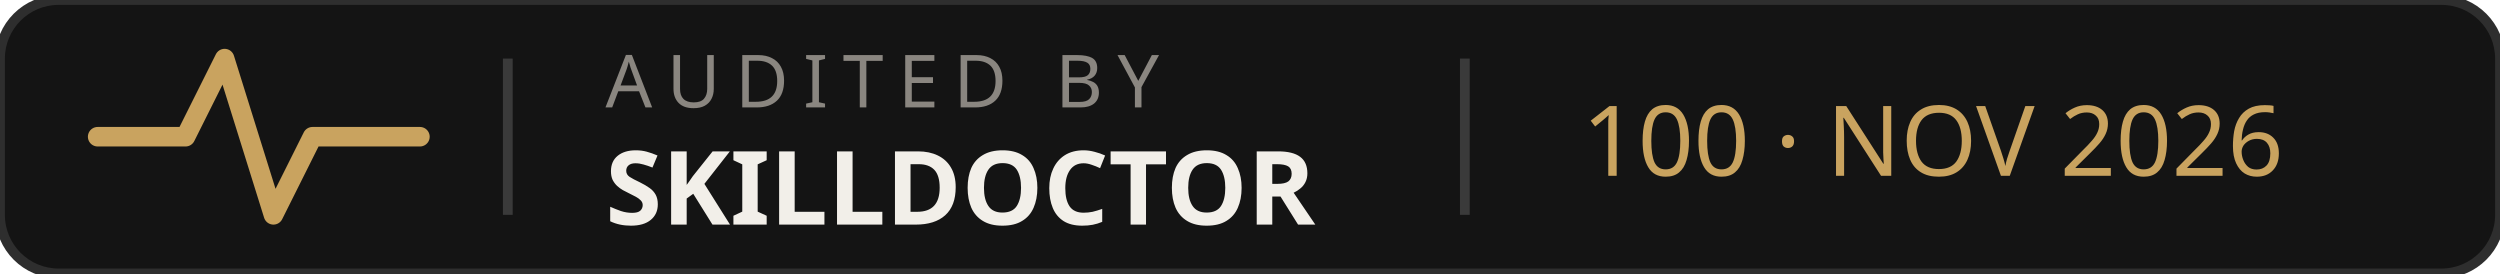
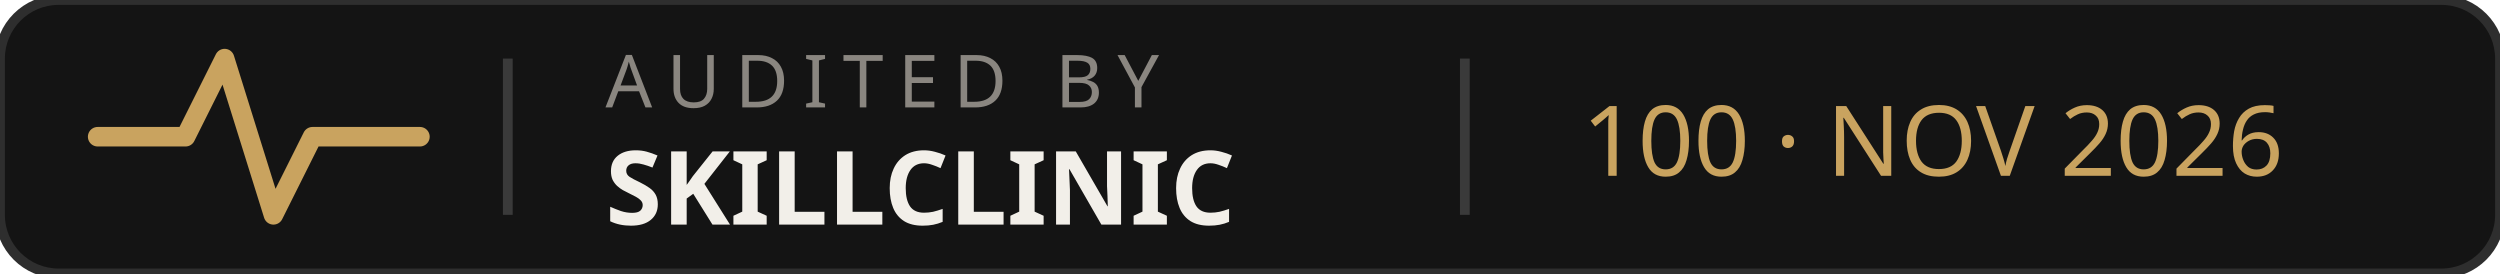
<svg xmlns="http://www.w3.org/2000/svg" width="256" height="28" viewBox="0 0 256 28">
  <rect width="256" height="28" rx="6" fill="#141414" stroke="#2E2E2E" />
  <polyline points="10,14 19,14 23,6 28,22 32,14 43,14" fill="none" stroke="#C9A35F" stroke-width="2" stroke-linejoin="round" stroke-linecap="round" />
  <line x1="52" y1="6" x2="52" y2="22" stroke="#3A3A3A" stroke-width="1" />
  <text x="62" y="11" font-family="Verdana, Geneva, sans-serif" font-size="7.5" letter-spacing="1.5" fill="#8A8680">AUDITED BY</text>
-   <text x="62" y="23" font-family="Verdana, Geneva, sans-serif" font-size="10.5" font-weight="600" fill="#F2EFE9">SKILLDOCTOR</text>
+   <text x="62" y="23" font-family="Verdana, Geneva, sans-serif" font-size="10.5" font-weight="600" fill="#F2EFE9">SKILLCLINIC</text>
  <line x1="150" y1="6" x2="150" y2="22" stroke="#3A3A3A" stroke-width="1" />
  <text x="162" y="18" font-family="Verdana, Geneva, sans-serif" font-size="10" fill="#C9A35F">100 · NOV 2026</text>
</svg>
